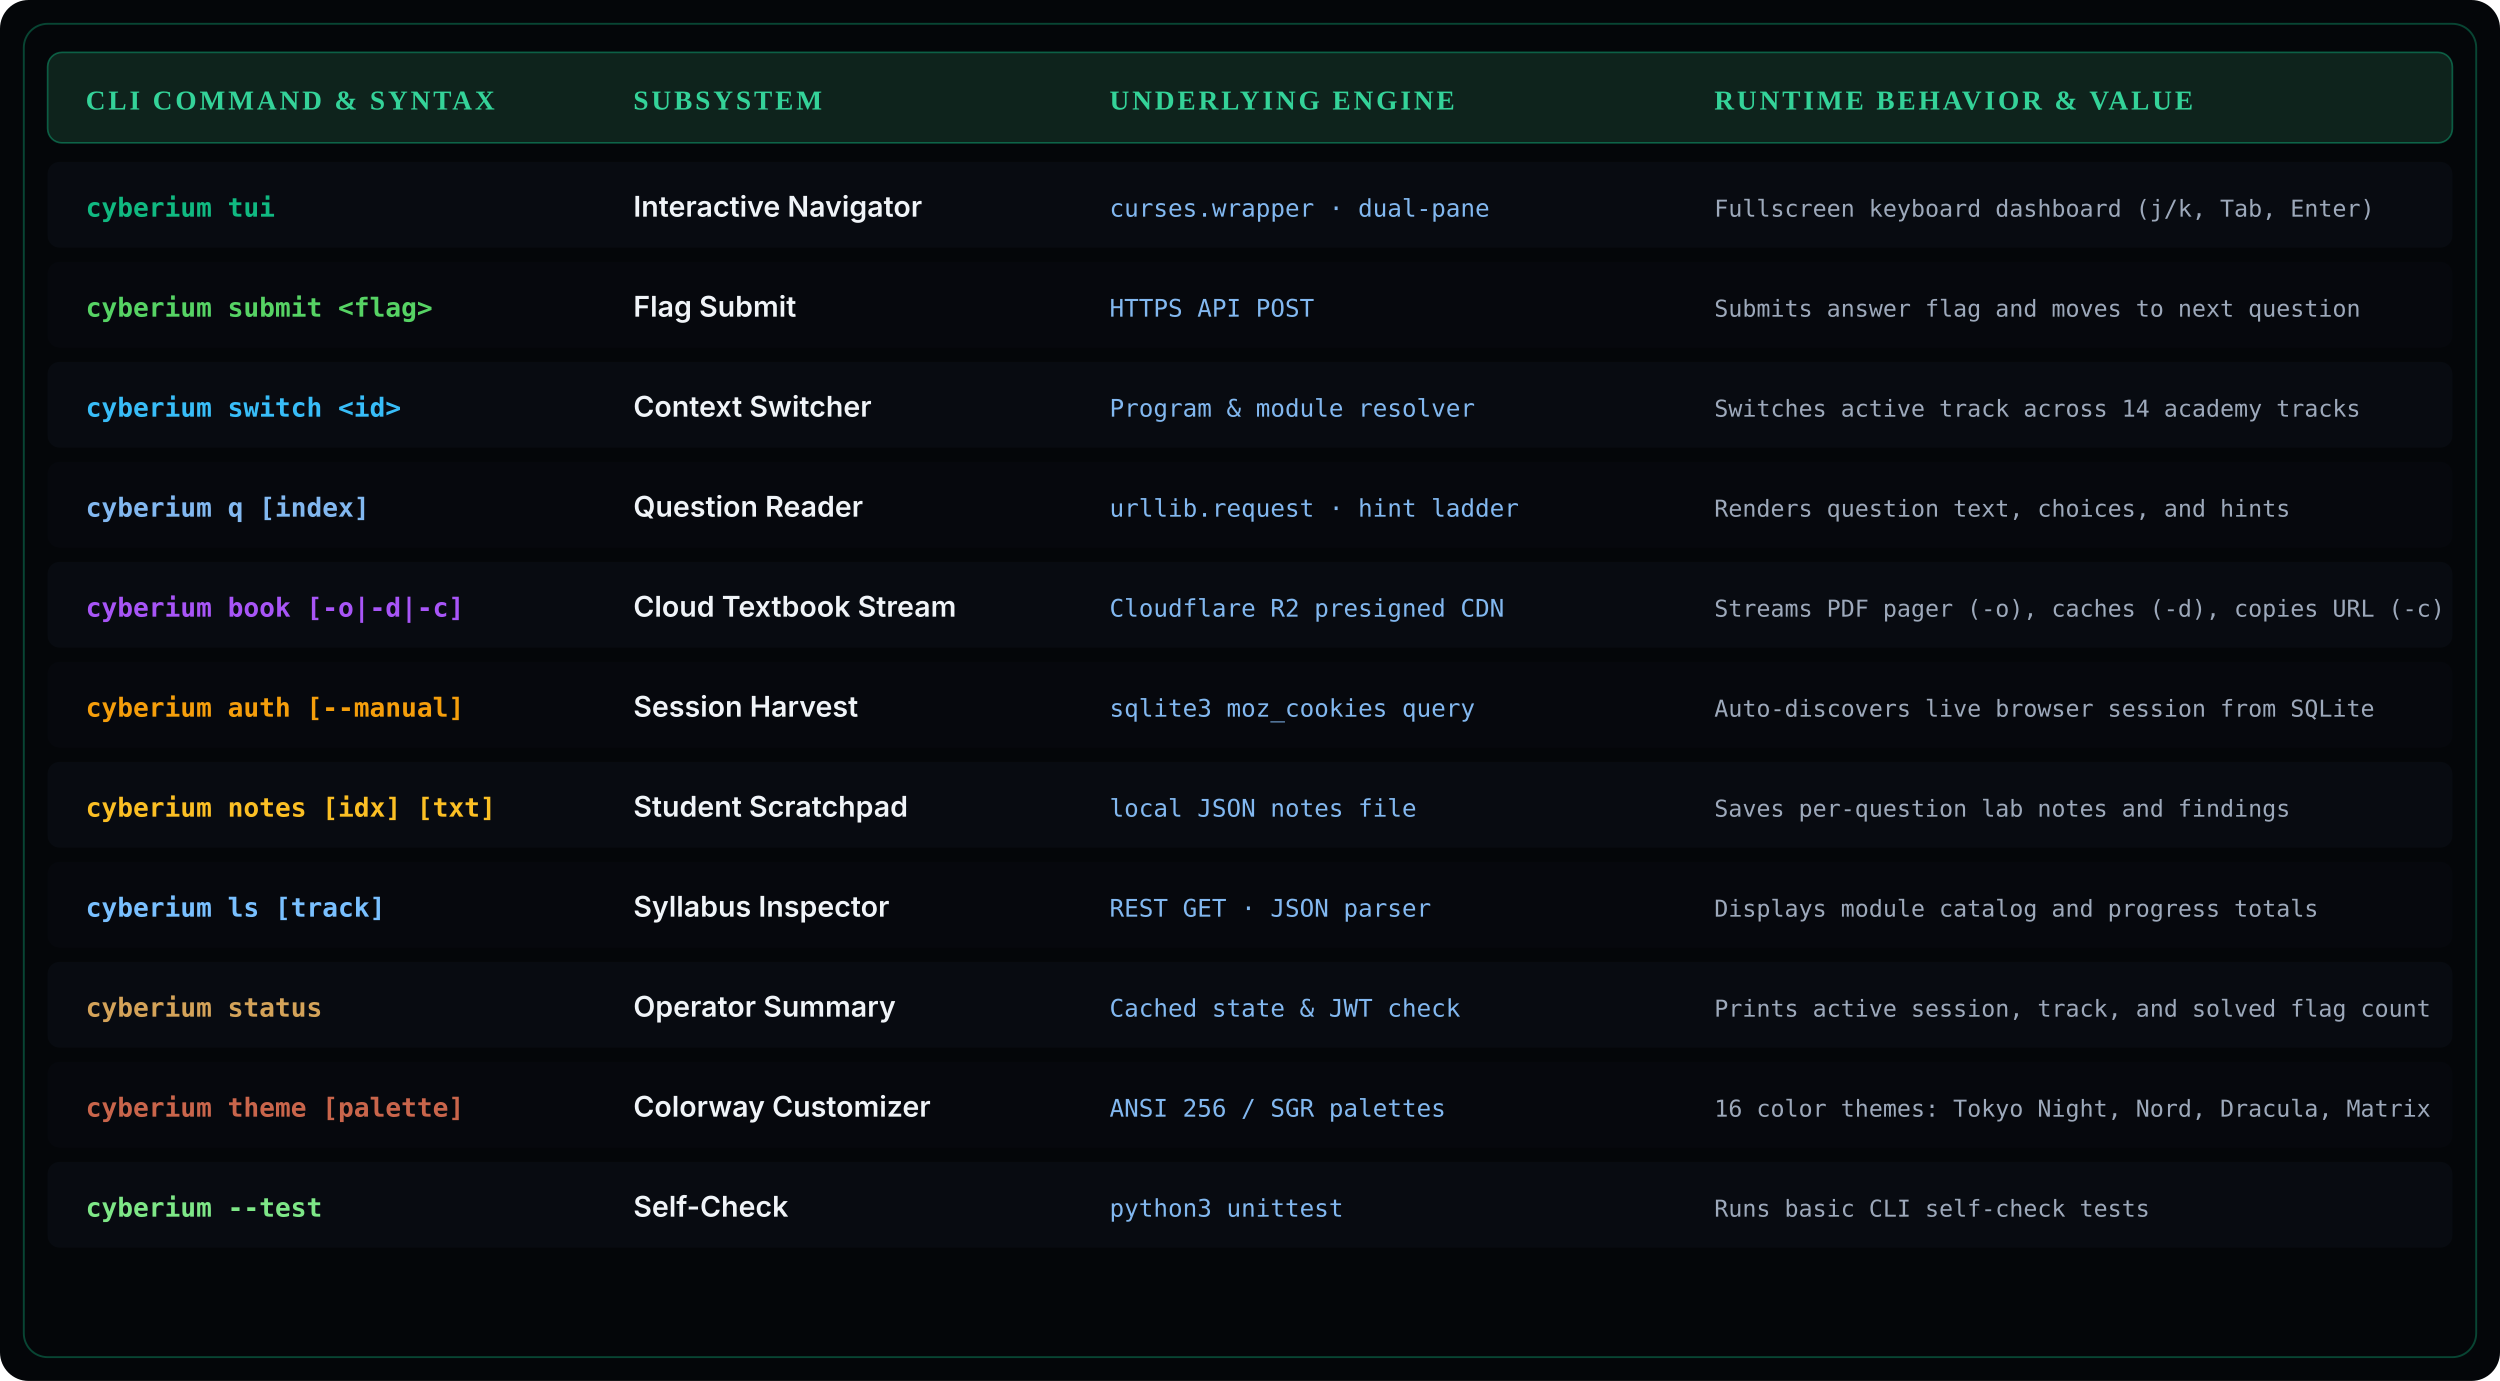
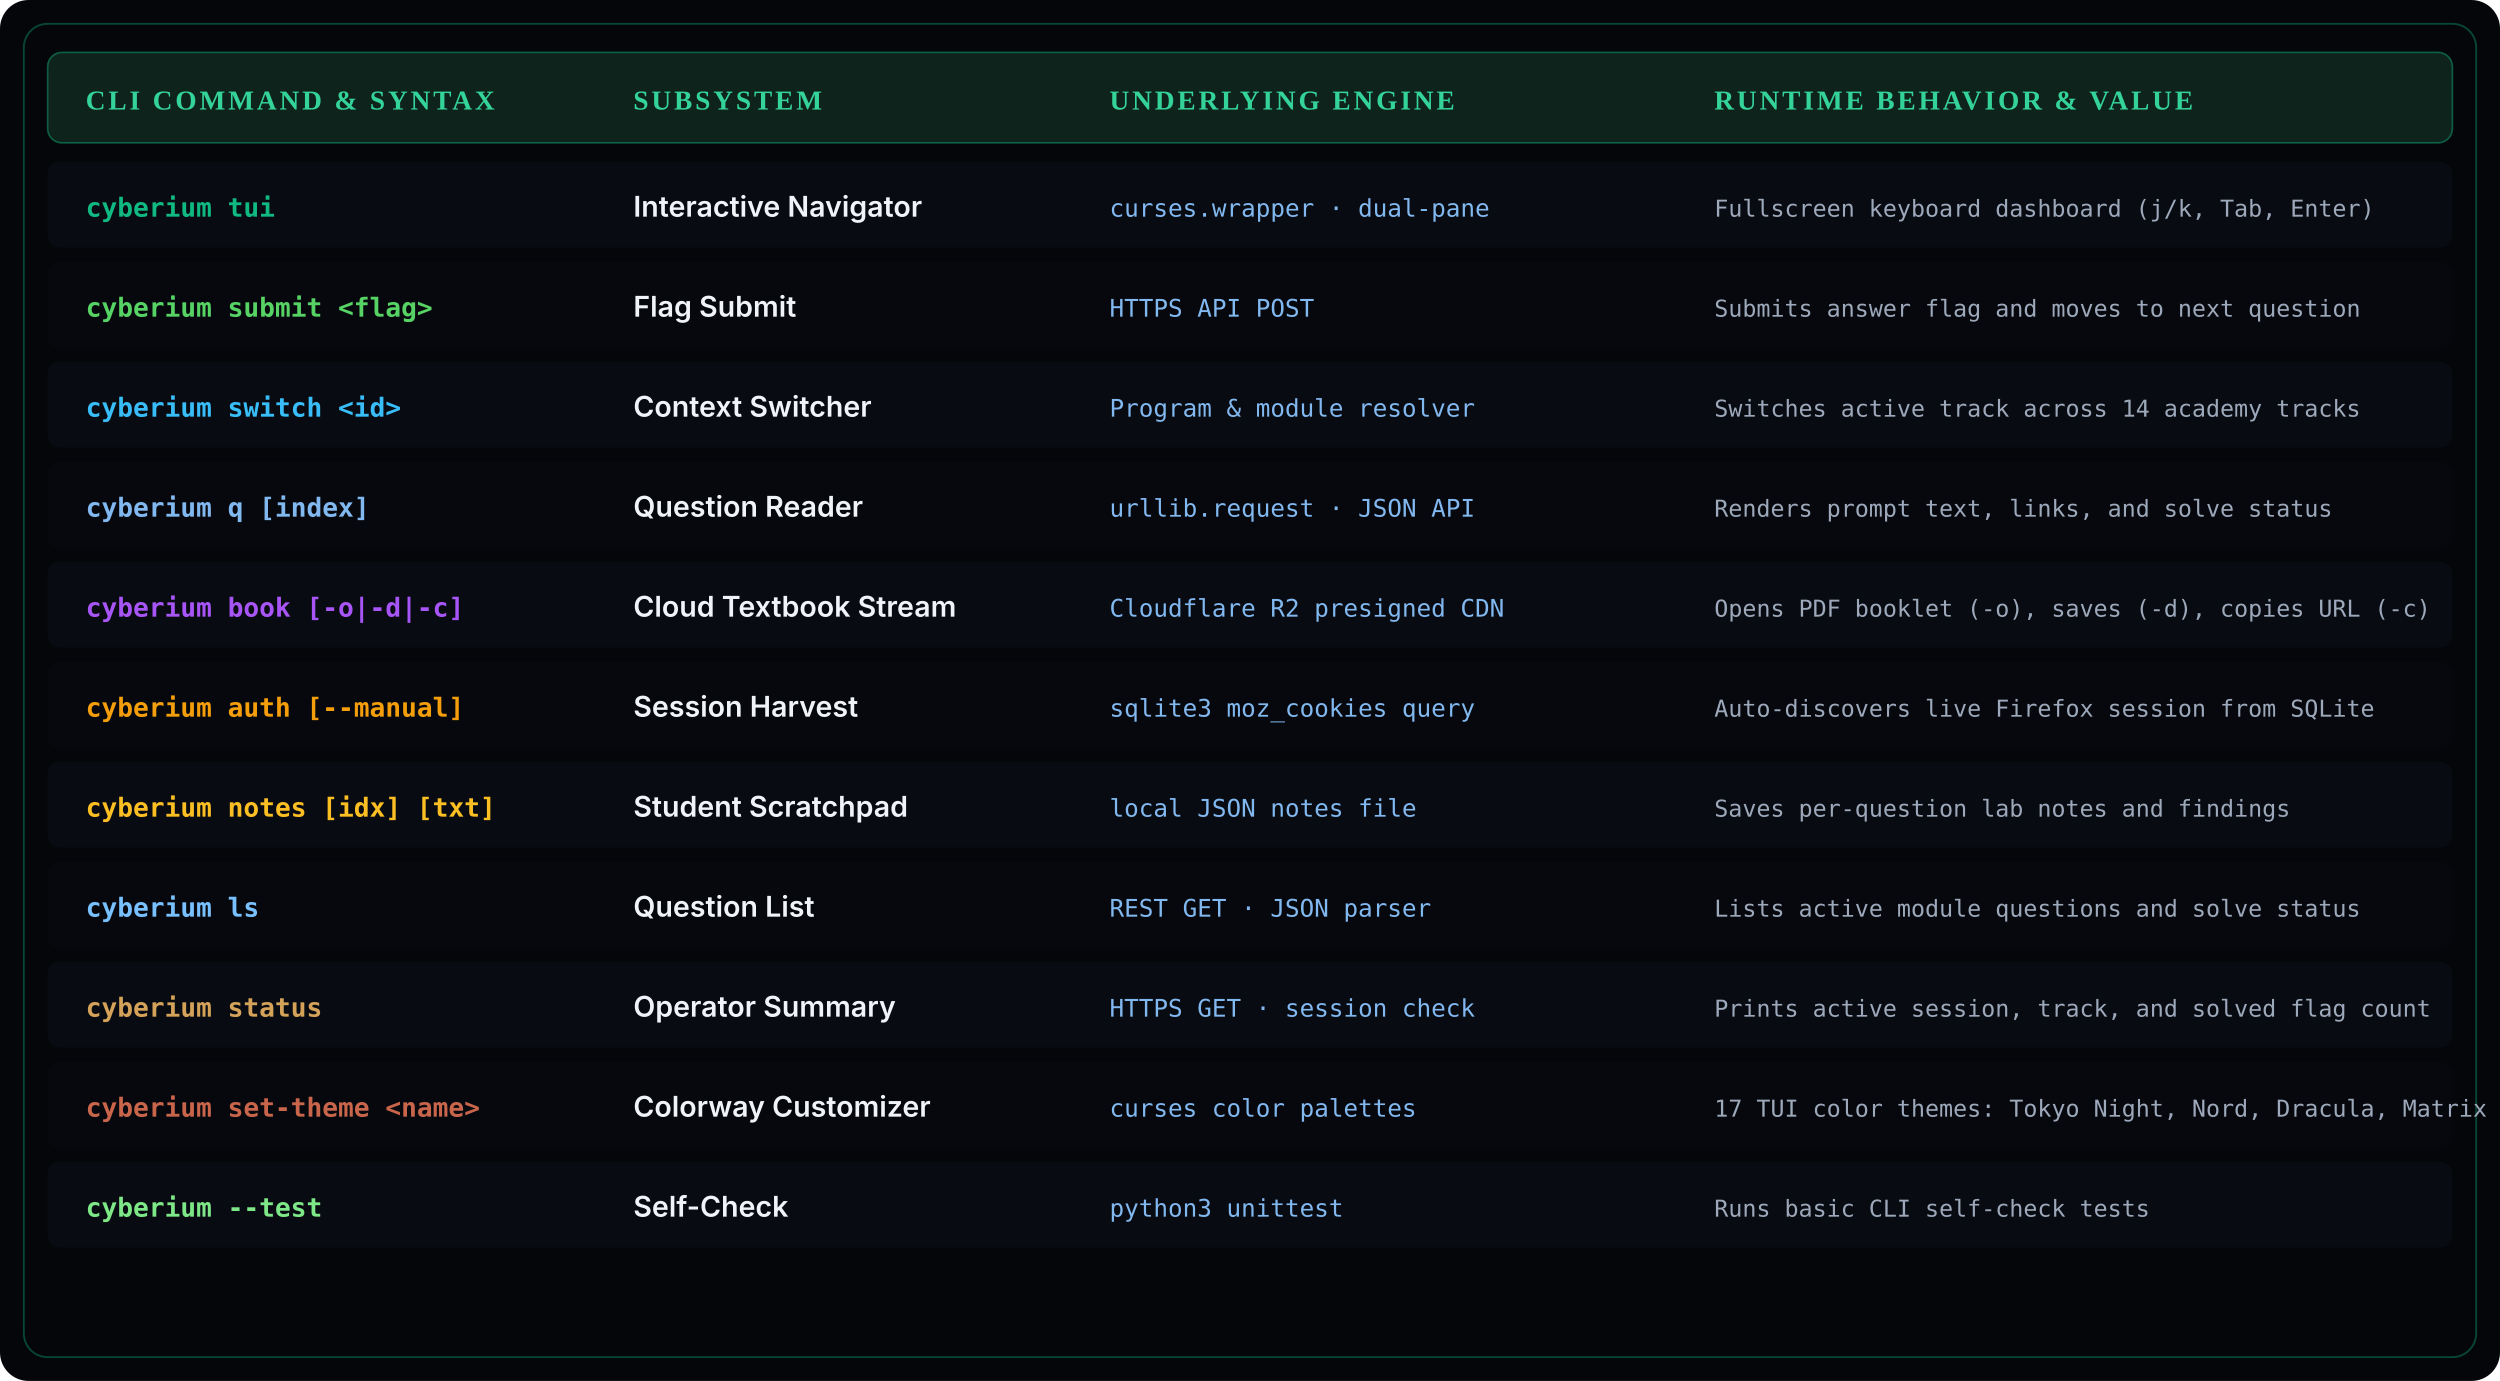
<svg xmlns="http://www.w3.org/2000/svg" viewBox="0 0 1050 580" width="100%" height="100%">
  <rect width="1050" height="580" rx="12" fill="#040609" />
  <rect x="10" y="10" width="1030" height="560" rx="10" fill="none" stroke="#10b981" stroke-width="0.8" stroke-opacity="0.35" />
  <g transform="translate(20, 22)">
    <rect x="0" y="0" width="1010" height="38" rx="6" fill="#0e231c" stroke="#10b981" stroke-width="0.7" stroke-opacity="0.45" />
    <text x="16" y="24" font-family="Georgia, 'Times New Roman', serif" font-size="11.5" font-weight="700" fill="#34d399" letter-spacing="1.2">CLI COMMAND &amp; SYNTAX</text>
    <text x="246" y="24" font-family="Georgia, 'Times New Roman', serif" font-size="11.5" font-weight="700" fill="#34d399" letter-spacing="1.2">SUBSYSTEM</text>
    <text x="446" y="24" font-family="Georgia, 'Times New Roman', serif" font-size="11.5" font-weight="700" fill="#34d399" letter-spacing="1.2">UNDERLYING ENGINE</text>
    <text x="700" y="24" font-family="Georgia, 'Times New Roman', serif" font-size="11.5" font-weight="700" fill="#34d399" letter-spacing="1.2">RUNTIME BEHAVIOR &amp; VALUE</text>
  </g>
  <g transform="translate(20, 68)">
    <rect x="0" y="0" width="1010" height="36" rx="5" fill="#080b11" />
    <text x="16" y="23" font-family="ui-monospace, 'JetBrains Mono', monospace" font-size="11.0" font-weight="700" fill="#10b981">cyberium tui</text>
    <text x="246" y="23" font-family="-apple-system, BlinkMacSystemFont, 'Segoe UI', sans-serif" font-size="12.0" font-weight="600" fill="#f0f4f8">Interactive Navigator</text>
    <text x="446" y="23" font-family="ui-monospace, 'JetBrains Mono', monospace" font-size="10.2" fill="#82b8f0">curses.wrapper · dual-pane</text>
    <text x="700" y="23" font-family="ui-monospace, 'JetBrains Mono', monospace" font-size="9.8" fill="#9da9bb">Fullscreen keyboard dashboard (j/k, Tab, Enter)</text>
  </g>
  <g transform="translate(20, 110)">
    <rect x="0" y="0" width="1010" height="36" rx="5" fill="#06080d" />
    <text x="16" y="23" font-family="ui-monospace, 'JetBrains Mono', monospace" font-size="11.0" font-weight="700" fill="#56d364">cyberium submit &lt;flag&gt;</text>
    <text x="246" y="23" font-family="-apple-system, BlinkMacSystemFont, 'Segoe UI', sans-serif" font-size="12.0" font-weight="600" fill="#f0f4f8">Flag Submit</text>
    <text x="446" y="23" font-family="ui-monospace, 'JetBrains Mono', monospace" font-size="10.2" fill="#82b8f0">HTTPS API POST</text>
    <text x="700" y="23" font-family="ui-monospace, 'JetBrains Mono', monospace" font-size="9.8" fill="#9da9bb">Submits answer flag and moves to next question</text>
  </g>
  <g transform="translate(20, 152)">
    <rect x="0" y="0" width="1010" height="36" rx="5" fill="#080b11" />
    <text x="16" y="23" font-family="ui-monospace, 'JetBrains Mono', monospace" font-size="11.0" font-weight="700" fill="#38bdf8">cyberium switch &lt;id&gt;</text>
    <text x="246" y="23" font-family="-apple-system, BlinkMacSystemFont, 'Segoe UI', sans-serif" font-size="12.0" font-weight="600" fill="#f0f4f8">Context Switcher</text>
    <text x="446" y="23" font-family="ui-monospace, 'JetBrains Mono', monospace" font-size="10.2" fill="#82b8f0">Program &amp; module resolver</text>
    <text x="700" y="23" font-family="ui-monospace, 'JetBrains Mono', monospace" font-size="9.8" fill="#9da9bb">Switches active track across 14 academy tracks</text>
  </g>
  <g transform="translate(20, 194)">
    <rect x="0" y="0" width="1010" height="36" rx="5" fill="#06080d" />
    <text x="16" y="23" font-family="ui-monospace, 'JetBrains Mono', monospace" font-size="11.0" font-weight="700" fill="#82b8f0">cyberium q [index]</text>
    <text x="246" y="23" font-family="-apple-system, BlinkMacSystemFont, 'Segoe UI', sans-serif" font-size="12.0" font-weight="600" fill="#f0f4f8">Question Reader</text>
-     <text x="446" y="23" font-family="ui-monospace, 'JetBrains Mono', monospace" font-size="10.2" fill="#82b8f0">urllib.request · hint ladder</text>
-     <text x="700" y="23" font-family="ui-monospace, 'JetBrains Mono', monospace" font-size="9.8" fill="#9da9bb">Renders question text, choices, and hints</text>
+     <text x="446" y="23" font-family="ui-monospace, 'JetBrains Mono', monospace" font-size="10.2" fill="#82b8f0">urllib.request · JSON API</text>
+     <text x="700" y="23" font-family="ui-monospace, 'JetBrains Mono', monospace" font-size="9.8" fill="#9da9bb">Renders prompt text, links, and solve status</text>
  </g>
  <g transform="translate(20, 236)">
    <rect x="0" y="0" width="1010" height="36" rx="5" fill="#080b11" />
    <text x="16" y="23" font-family="ui-monospace, 'JetBrains Mono', monospace" font-size="11.0" font-weight="700" fill="#a855f7">cyberium book [-o|-d|-c]</text>
    <text x="246" y="23" font-family="-apple-system, BlinkMacSystemFont, 'Segoe UI', sans-serif" font-size="12.0" font-weight="600" fill="#f0f4f8">Cloud Textbook Stream</text>
    <text x="446" y="23" font-family="ui-monospace, 'JetBrains Mono', monospace" font-size="10.2" fill="#82b8f0">Cloudflare R2 presigned CDN</text>
-     <text x="700" y="23" font-family="ui-monospace, 'JetBrains Mono', monospace" font-size="9.8" fill="#9da9bb">Streams PDF pager (-o), caches (-d), copies URL (-c)</text>
+     <text x="700" y="23" font-family="ui-monospace, 'JetBrains Mono', monospace" font-size="9.8" fill="#9da9bb">Opens PDF booklet (-o), saves (-d), copies URL (-c)</text>
  </g>
  <g transform="translate(20, 278)">
    <rect x="0" y="0" width="1010" height="36" rx="5" fill="#06080d" />
    <text x="16" y="23" font-family="ui-monospace, 'JetBrains Mono', monospace" font-size="11.0" font-weight="700" fill="#f59e0b">cyberium auth [--manual]</text>
    <text x="246" y="23" font-family="-apple-system, BlinkMacSystemFont, 'Segoe UI', sans-serif" font-size="12.0" font-weight="600" fill="#f0f4f8">Session Harvest</text>
    <text x="446" y="23" font-family="ui-monospace, 'JetBrains Mono', monospace" font-size="10.2" fill="#82b8f0">sqlite3 moz_cookies query</text>
-     <text x="700" y="23" font-family="ui-monospace, 'JetBrains Mono', monospace" font-size="9.8" fill="#9da9bb">Auto-discovers live browser session from SQLite</text>
+     <text x="700" y="23" font-family="ui-monospace, 'JetBrains Mono', monospace" font-size="9.8" fill="#9da9bb">Auto-discovers live Firefox session from SQLite</text>
  </g>
  <g transform="translate(20, 320)">
    <rect x="0" y="0" width="1010" height="36" rx="5" fill="#080b11" />
    <text x="16" y="23" font-family="ui-monospace, 'JetBrains Mono', monospace" font-size="11.0" font-weight="700" fill="#fbbf24">cyberium notes [idx] [txt]</text>
    <text x="246" y="23" font-family="-apple-system, BlinkMacSystemFont, 'Segoe UI', sans-serif" font-size="12.0" font-weight="600" fill="#f0f4f8">Student Scratchpad</text>
    <text x="446" y="23" font-family="ui-monospace, 'JetBrains Mono', monospace" font-size="10.2" fill="#82b8f0">local JSON notes file</text>
    <text x="700" y="23" font-family="ui-monospace, 'JetBrains Mono', monospace" font-size="9.8" fill="#9da9bb">Saves per-question lab notes and findings</text>
  </g>
  <g transform="translate(20, 362)">
    <rect x="0" y="0" width="1010" height="36" rx="5" fill="#06080d" />
-     <text x="16" y="23" font-family="ui-monospace, 'JetBrains Mono', monospace" font-size="11.0" font-weight="700" fill="#79c0ff">cyberium ls [track]</text>
-     <text x="246" y="23" font-family="-apple-system, BlinkMacSystemFont, 'Segoe UI', sans-serif" font-size="12.0" font-weight="600" fill="#f0f4f8">Syllabus Inspector</text>
+     <text x="16" y="23" font-family="ui-monospace, 'JetBrains Mono', monospace" font-size="11.0" font-weight="700" fill="#79c0ff">cyberium ls</text>
+     <text x="246" y="23" font-family="-apple-system, BlinkMacSystemFont, 'Segoe UI', sans-serif" font-size="12.0" font-weight="600" fill="#f0f4f8">Question List</text>
    <text x="446" y="23" font-family="ui-monospace, 'JetBrains Mono', monospace" font-size="10.2" fill="#82b8f0">REST GET · JSON parser</text>
-     <text x="700" y="23" font-family="ui-monospace, 'JetBrains Mono', monospace" font-size="9.8" fill="#9da9bb">Displays module catalog and progress totals</text>
+     <text x="700" y="23" font-family="ui-monospace, 'JetBrains Mono', monospace" font-size="9.8" fill="#9da9bb">Lists active module questions and solve status</text>
  </g>
  <g transform="translate(20, 404)">
    <rect x="0" y="0" width="1010" height="36" rx="5" fill="#080b11" />
    <text x="16" y="23" font-family="ui-monospace, 'JetBrains Mono', monospace" font-size="11.0" font-weight="700" fill="#d4a359">cyberium status</text>
    <text x="246" y="23" font-family="-apple-system, BlinkMacSystemFont, 'Segoe UI', sans-serif" font-size="12.0" font-weight="600" fill="#f0f4f8">Operator Summary</text>
-     <text x="446" y="23" font-family="ui-monospace, 'JetBrains Mono', monospace" font-size="10.2" fill="#82b8f0">Cached state &amp; JWT check</text>
+     <text x="446" y="23" font-family="ui-monospace, 'JetBrains Mono', monospace" font-size="10.2" fill="#82b8f0">HTTPS GET · session check</text>
    <text x="700" y="23" font-family="ui-monospace, 'JetBrains Mono', monospace" font-size="9.8" fill="#9da9bb">Prints active session, track, and solved flag count</text>
  </g>
  <g transform="translate(20, 446)">
    <rect x="0" y="0" width="1010" height="36" rx="5" fill="#06080d" />
-     <text x="16" y="23" font-family="ui-monospace, 'JetBrains Mono', monospace" font-size="11.0" font-weight="700" fill="#c9654b">cyberium theme [palette]</text>
+     <text x="16" y="23" font-family="ui-monospace, 'JetBrains Mono', monospace" font-size="11.0" font-weight="700" fill="#c9654b">cyberium set-theme &lt;name&gt;</text>
    <text x="246" y="23" font-family="-apple-system, BlinkMacSystemFont, 'Segoe UI', sans-serif" font-size="12.0" font-weight="600" fill="#f0f4f8">Colorway Customizer</text>
-     <text x="446" y="23" font-family="ui-monospace, 'JetBrains Mono', monospace" font-size="10.2" fill="#82b8f0">ANSI 256 / SGR palettes</text>
-     <text x="700" y="23" font-family="ui-monospace, 'JetBrains Mono', monospace" font-size="9.8" fill="#9da9bb">16 color themes: Tokyo Night, Nord, Dracula, Matrix</text>
+     <text x="446" y="23" font-family="ui-monospace, 'JetBrains Mono', monospace" font-size="10.2" fill="#82b8f0">curses color palettes</text>
+     <text x="700" y="23" font-family="ui-monospace, 'JetBrains Mono', monospace" font-size="9.8" fill="#9da9bb">17 TUI color themes: Tokyo Night, Nord, Dracula, Matrix</text>
  </g>
  <g transform="translate(20, 488)">
    <rect x="0" y="0" width="1010" height="36" rx="5" fill="#080b11" />
    <text x="16" y="23" font-family="ui-monospace, 'JetBrains Mono', monospace" font-size="11.0" font-weight="700" fill="#7ee787">cyberium --test</text>
    <text x="246" y="23" font-family="-apple-system, BlinkMacSystemFont, 'Segoe UI', sans-serif" font-size="12.0" font-weight="600" fill="#f0f4f8">Self-Check</text>
    <text x="446" y="23" font-family="ui-monospace, 'JetBrains Mono', monospace" font-size="10.2" fill="#82b8f0">python3 unittest</text>
    <text x="700" y="23" font-family="ui-monospace, 'JetBrains Mono', monospace" font-size="9.8" fill="#9da9bb">Runs basic CLI self-check tests</text>
  </g>
</svg>
